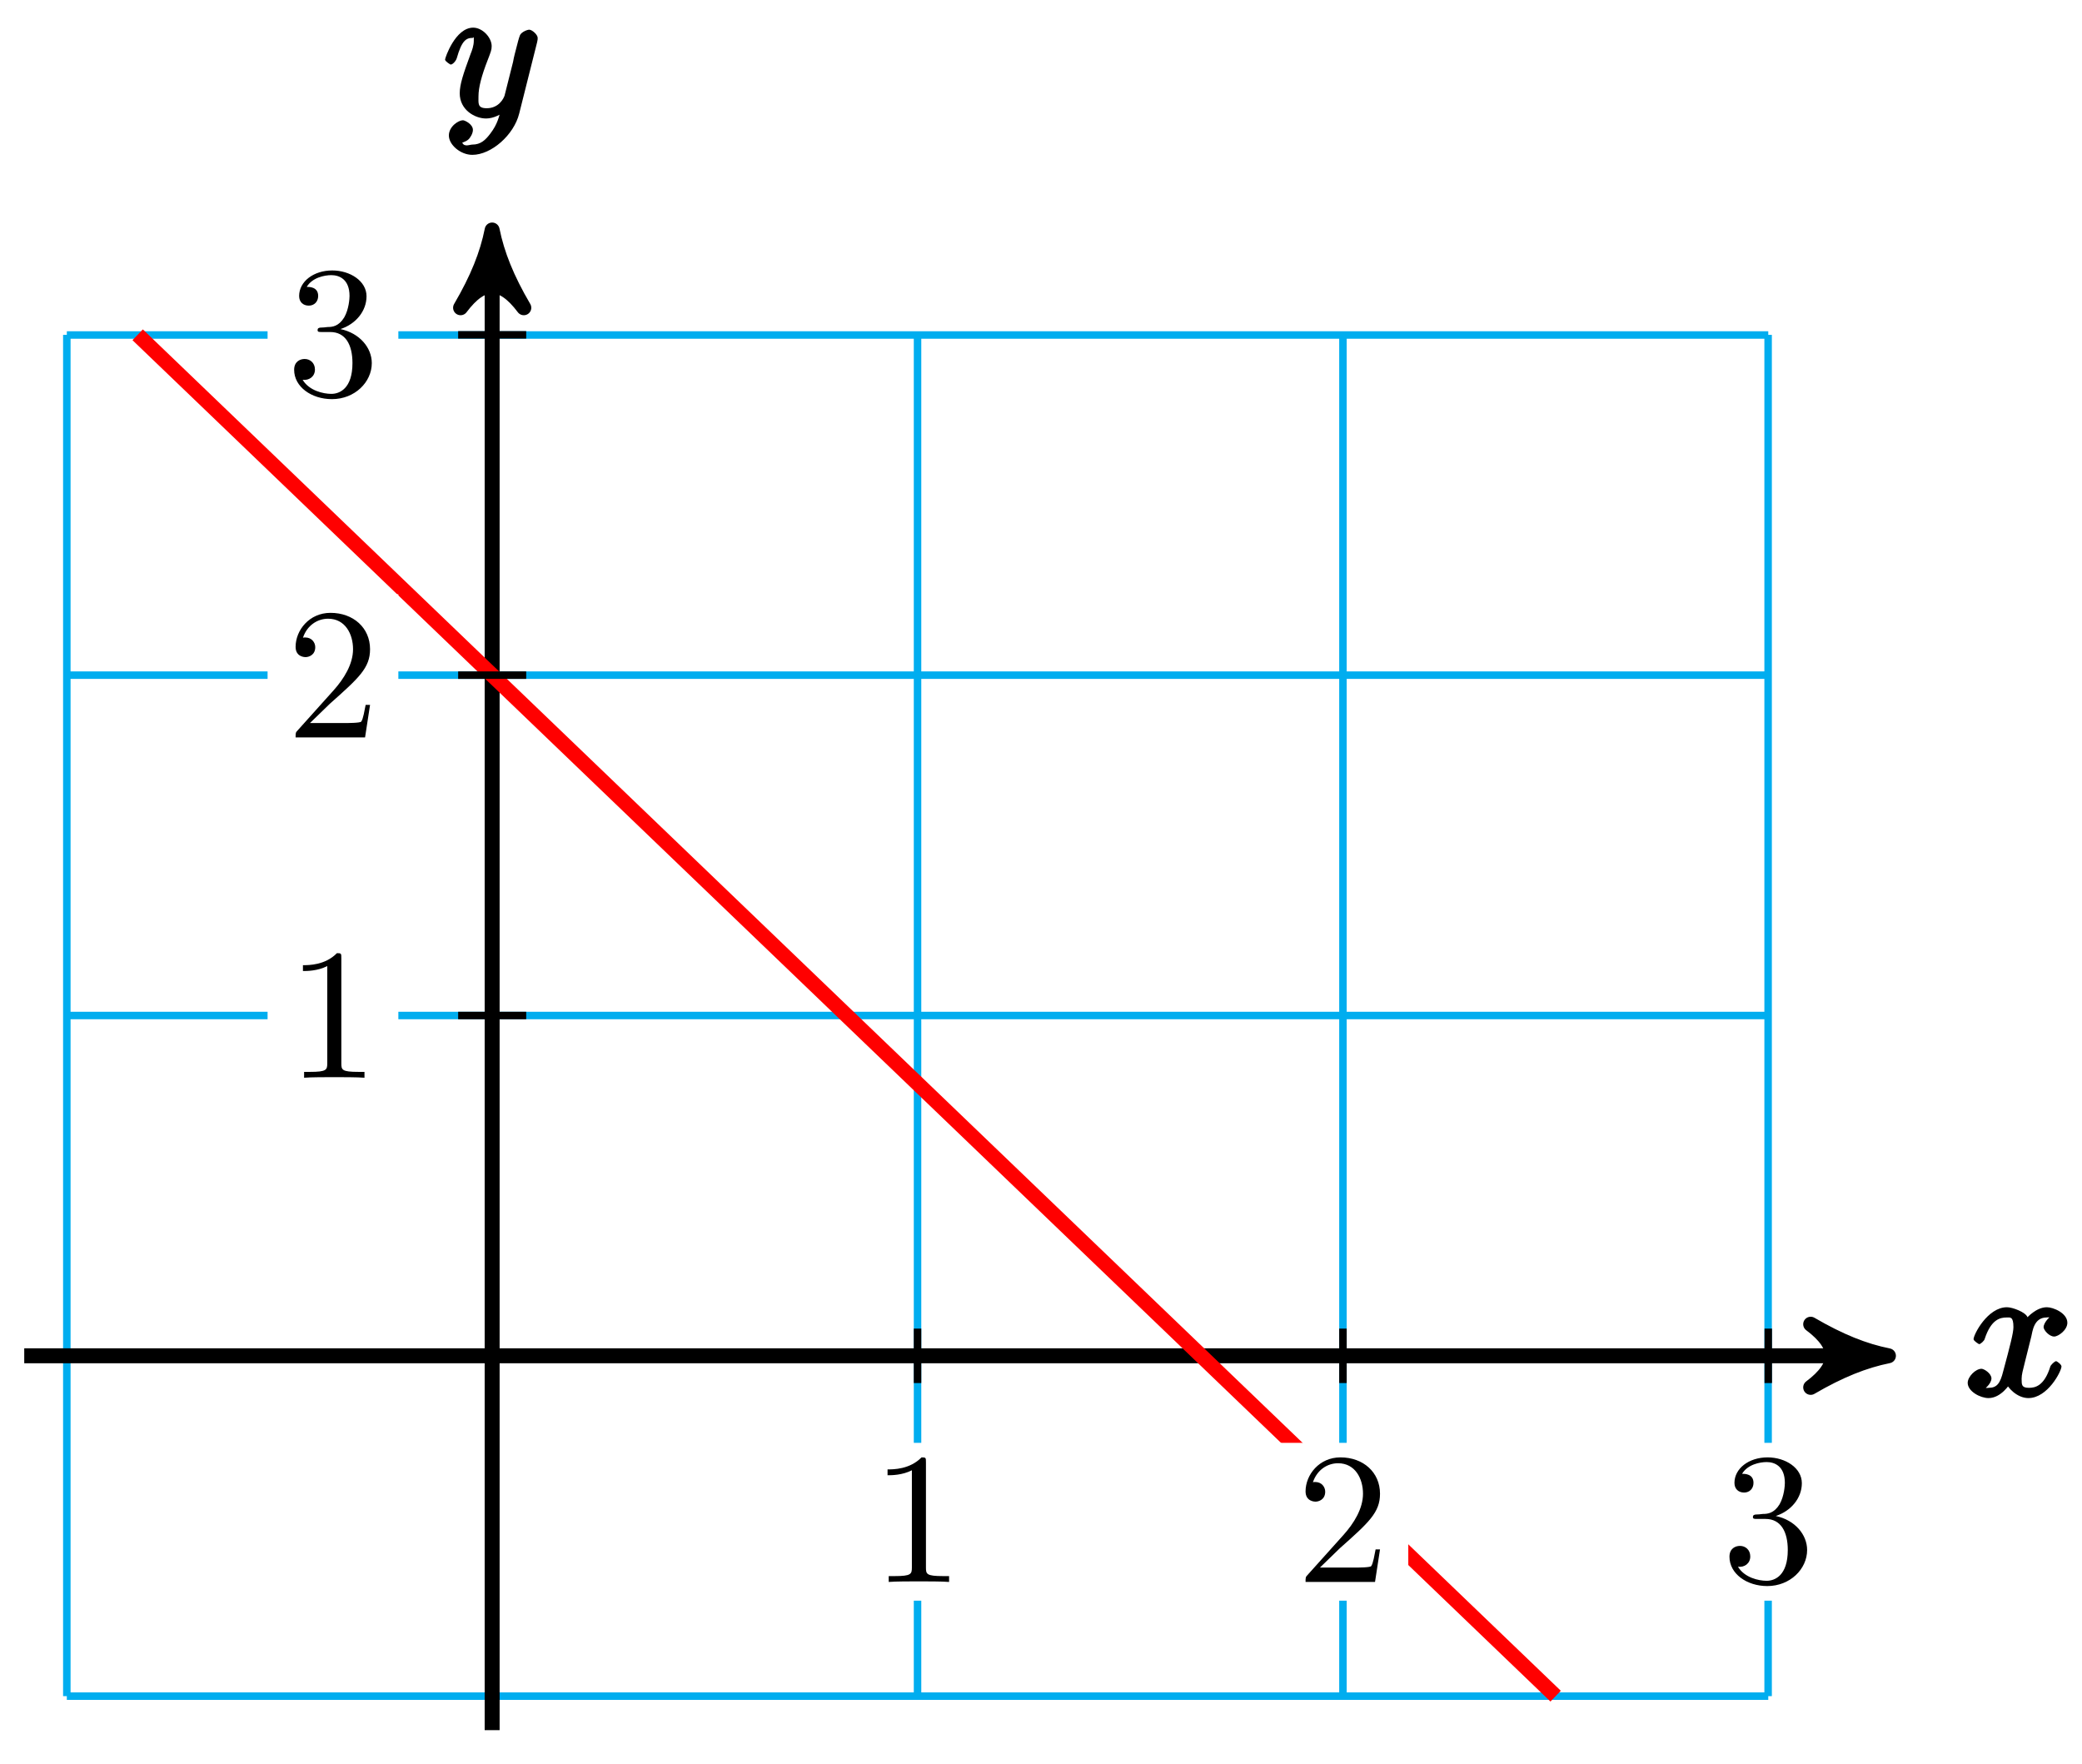
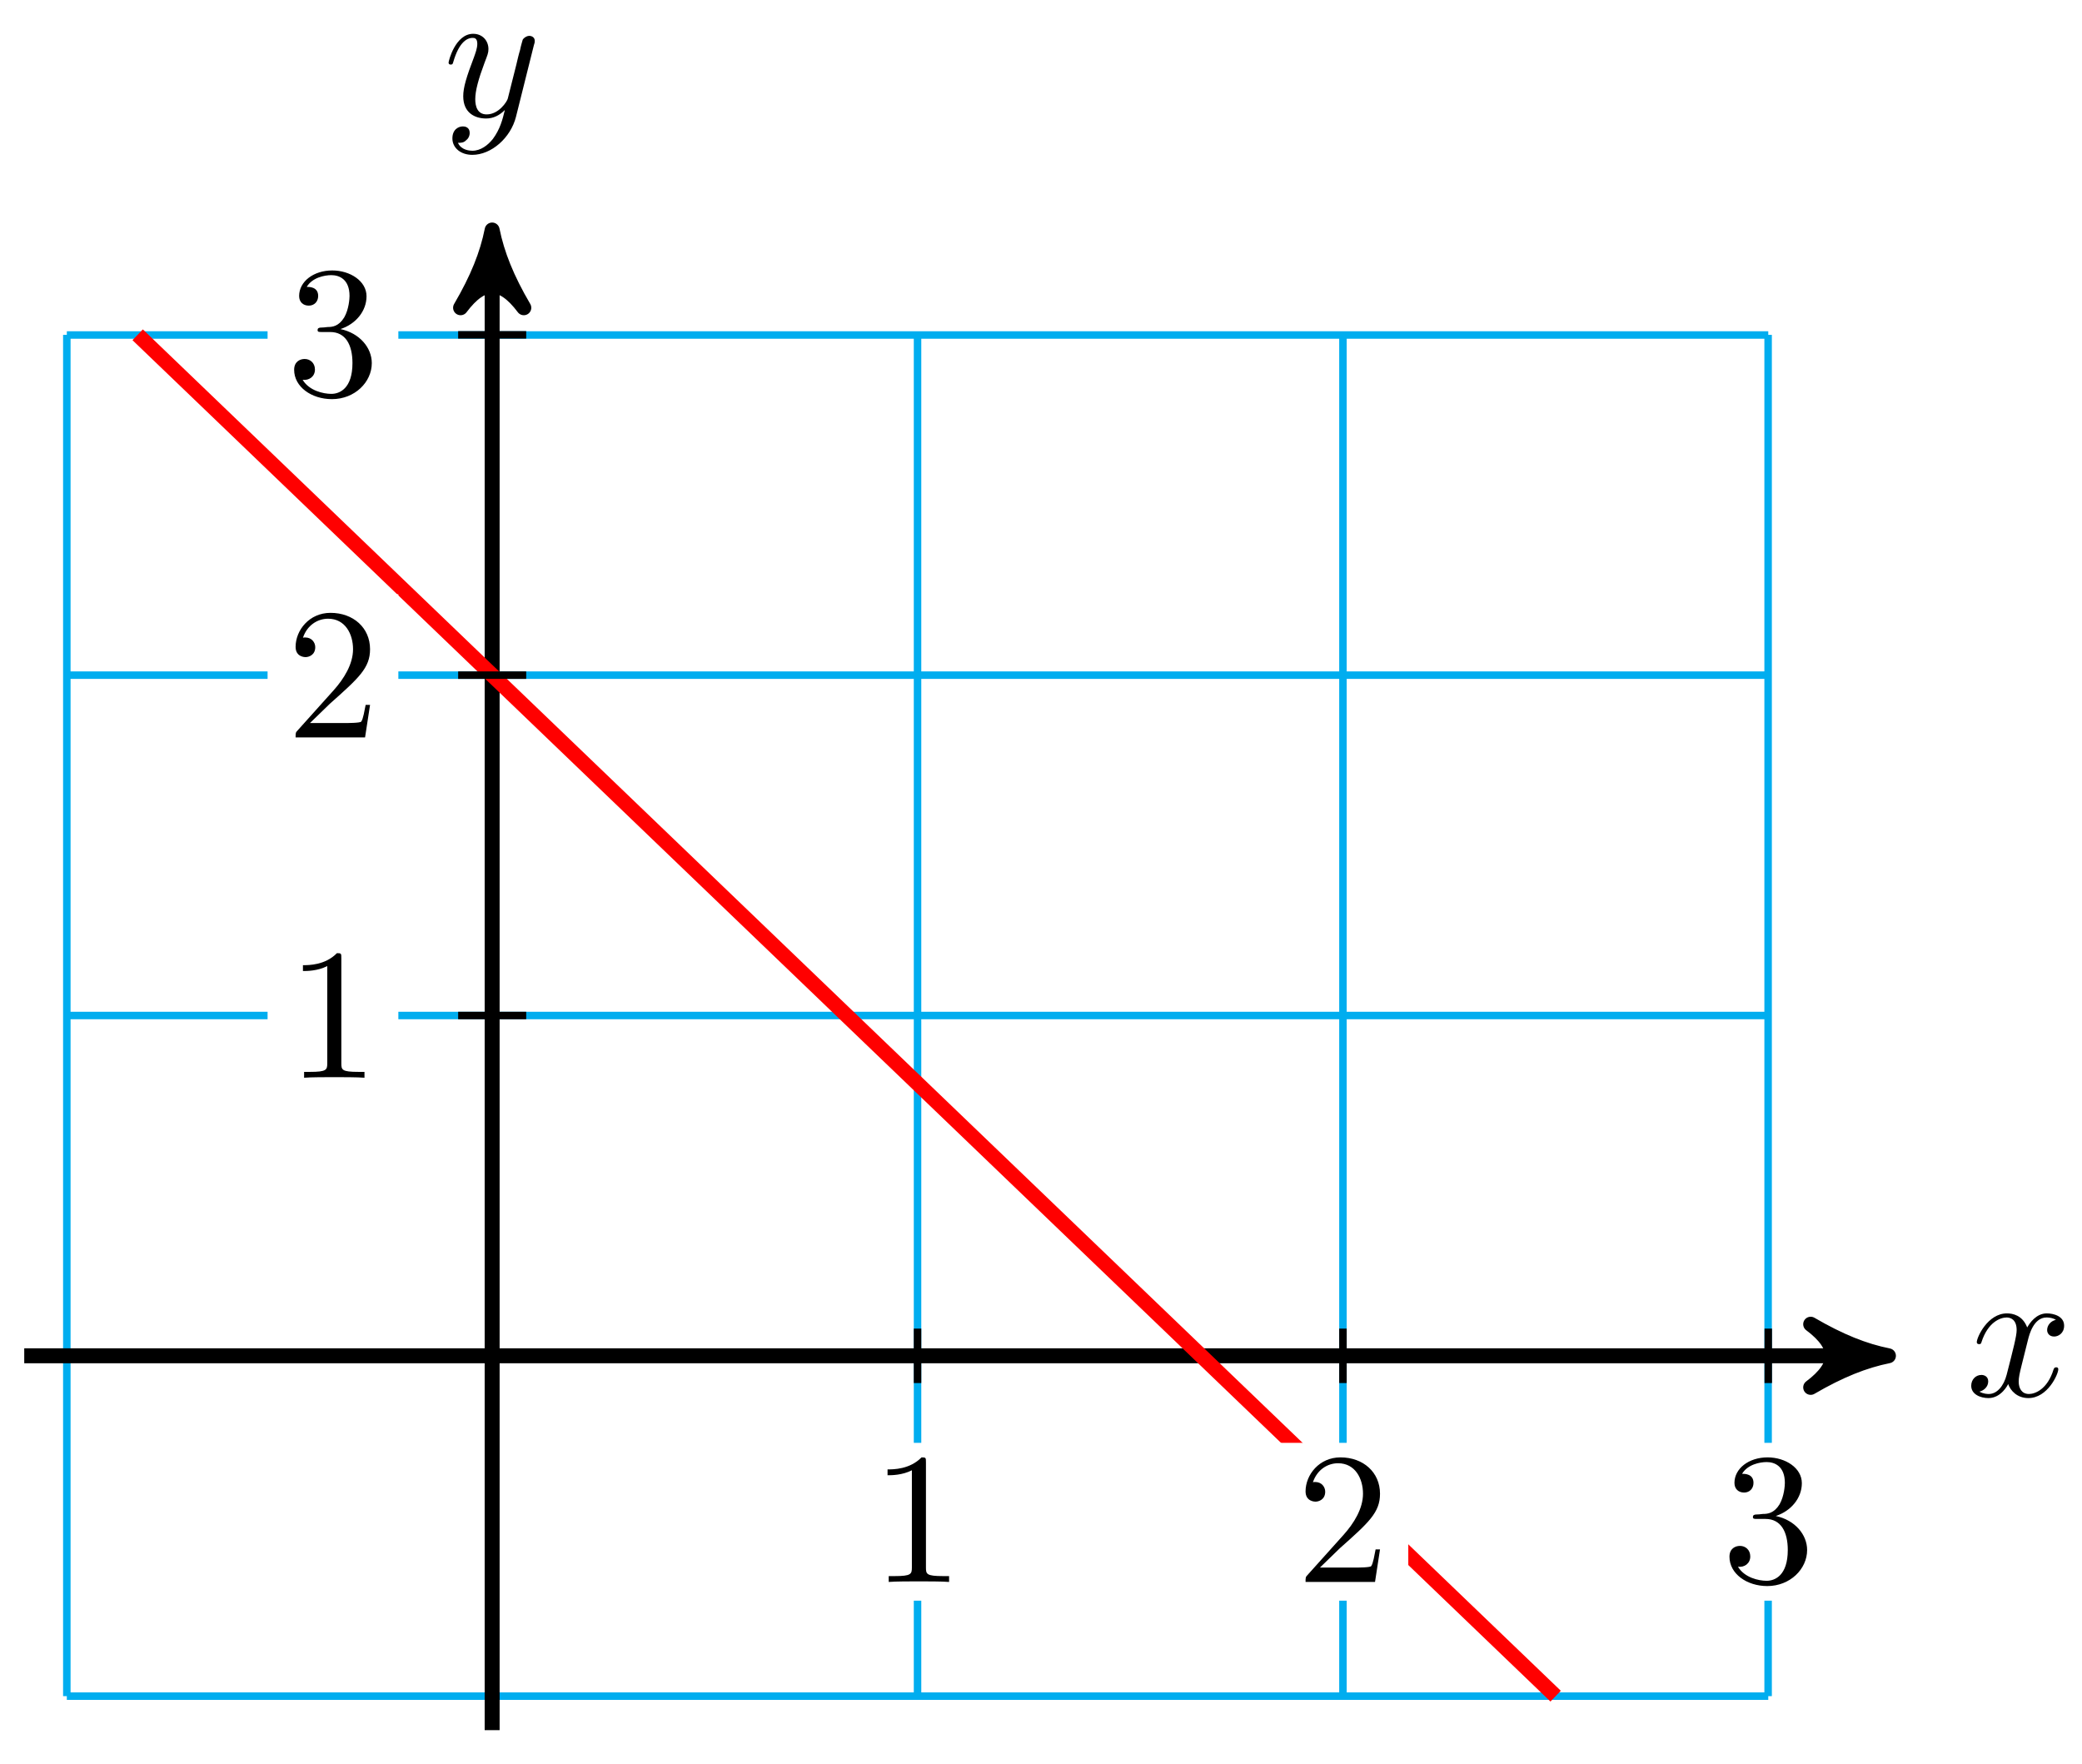
<svg xmlns="http://www.w3.org/2000/svg" xmlns:xlink="http://www.w3.org/1999/xlink" width="111pt" height="94pt" viewBox="0 0 111 94" version="1.1">
  <defs>
    <g>
      <symbol overflow="visible" id="glyph0-0">
        <path style="stroke:none;" d="" />
      </symbol>
      <symbol overflow="visible" id="glyph0-1">
-         <path style="stroke:none;" d="M 3.5 -3.172 C 3.562 -3.422 3.625 -4.188 4.312 -4.188 C 4.359 -4.188 4.469 -4.234 4.688 -4.109 L 4.812 -4.391 C 4.531 -4.344 4.156 -3.922 4.156 -3.672 C 4.156 -3.516 4.453 -3.172 4.719 -3.172 C 4.938 -3.172 5.422 -3.516 5.422 -3.906 C 5.422 -4.422 4.672 -4.734 4.328 -4.734 C 3.75 -4.734 3.266 -4.156 3.297 -4.203 C 3.203 -4.469 2.5 -4.734 2.203 -4.734 C 1.172 -4.734 0.422 -3.281 0.422 -3.031 C 0.422 -2.938 0.703 -2.766 0.719 -2.766 C 0.797 -2.766 1 -2.953 1.016 -3.047 C 1.359 -4.094 1.844 -4.188 2.188 -4.188 C 2.375 -4.188 2.547 -4.25 2.547 -3.672 C 2.547 -3.375 2.375 -2.703 2 -1.312 C 1.844 -0.688 1.672 -0.438 1.234 -0.438 C 1.172 -0.438 1.062 -0.391 0.859 -0.516 L 0.734 -0.234 C 0.984 -0.297 1.375 -0.656 1.375 -0.938 C 1.375 -1.203 0.984 -1.453 0.844 -1.453 C 0.531 -1.453 0.109 -1.031 0.109 -0.703 C 0.109 -0.25 0.781 0.109 1.219 0.109 C 1.891 0.109 2.359 -0.641 2.391 -0.703 L 2.094 -0.812 C 2.219 -0.438 2.75 0.109 3.344 0.109 C 4.375 0.109 5.109 -1.328 5.109 -1.578 C 5.109 -1.688 4.859 -1.859 4.828 -1.859 C 4.734 -1.859 4.531 -1.641 4.516 -1.578 C 4.188 -0.516 3.688 -0.438 3.375 -0.438 C 2.984 -0.438 2.984 -0.594 2.984 -0.922 C 2.984 -1.141 3.047 -1.359 3.156 -1.797 Z M 3.5 -3.172 " />
+         <path style="stroke:none;" d="M 3.328 -3.016 C 3.391 -3.266 3.625 -4.188 4.312 -4.188 C 4.359 -4.188 4.609 -4.188 4.812 -4.062 C 4.531 -4 4.344 -3.766 4.344 -3.516 C 4.344 -3.359 4.453 -3.172 4.719 -3.172 C 4.938 -3.172 5.25 -3.344 5.25 -3.75 C 5.25 -4.266 4.672 -4.406 4.328 -4.406 C 3.75 -4.406 3.406 -3.875 3.281 -3.656 C 3.031 -4.312 2.5 -4.406 2.203 -4.406 C 1.172 -4.406 0.594 -3.125 0.594 -2.875 C 0.594 -2.766 0.703 -2.766 0.719 -2.766 C 0.797 -2.766 0.828 -2.797 0.844 -2.875 C 1.188 -3.938 1.844 -4.188 2.188 -4.188 C 2.375 -4.188 2.719 -4.094 2.719 -3.516 C 2.719 -3.203 2.547 -2.547 2.188 -1.141 C 2.031 -0.531 1.672 -0.109 1.234 -0.109 C 1.172 -0.109 0.953 -0.109 0.734 -0.234 C 0.984 -0.297 1.203 -0.5 1.203 -0.781 C 1.203 -1.047 0.984 -1.125 0.844 -1.125 C 0.531 -1.125 0.297 -0.875 0.297 -0.547 C 0.297 -0.094 0.781 0.109 1.219 0.109 C 1.891 0.109 2.25 -0.594 2.266 -0.641 C 2.391 -0.281 2.75 0.109 3.344 0.109 C 4.375 0.109 4.938 -1.172 4.938 -1.422 C 4.938 -1.531 4.859 -1.531 4.828 -1.531 C 4.734 -1.531 4.719 -1.484 4.688 -1.422 C 4.359 -0.344 3.688 -0.109 3.375 -0.109 C 2.984 -0.109 2.828 -0.422 2.828 -0.766 C 2.828 -0.984 2.875 -1.203 2.984 -1.641 Z M 3.328 -3.016 " />
      </symbol>
      <symbol overflow="visible" id="glyph0-2">
-         <path style="stroke:none;" d="M 5.016 -3.953 C 5.047 -4.094 5.047 -4.109 5.047 -4.188 C 5.047 -4.359 4.75 -4.625 4.594 -4.625 C 4.5 -4.625 4.203 -4.516 4.109 -4.344 C 4.047 -4.203 3.969 -3.891 3.922 -3.703 C 3.859 -3.453 3.781 -3.188 3.734 -2.906 L 3.281 -1.109 C 3.234 -0.969 2.984 -0.438 2.328 -0.438 C 1.828 -0.438 1.891 -0.703 1.891 -1.078 C 1.891 -1.531 2.047 -2.156 2.391 -3.031 C 2.547 -3.438 2.594 -3.547 2.594 -3.75 C 2.594 -4.203 2.109 -4.734 1.609 -4.734 C 0.656 -4.734 0.109 -3.125 0.109 -3.031 C 0.109 -2.938 0.391 -2.766 0.406 -2.766 C 0.516 -2.766 0.688 -2.953 0.734 -3.109 C 1 -4.047 1.234 -4.188 1.578 -4.188 C 1.656 -4.188 1.641 -4.344 1.641 -4.031 C 1.641 -3.781 1.547 -3.516 1.469 -3.328 C 1.078 -2.266 0.891 -1.703 0.891 -1.234 C 0.891 -0.344 1.703 0.109 2.297 0.109 C 2.688 0.109 3.141 -0.109 3.422 -0.391 L 3.125 -0.5 C 2.984 0.016 2.922 0.391 2.516 0.922 C 2.266 1.25 2.016 1.5 1.562 1.5 C 1.422 1.5 1.141 1.641 1.031 1.406 C 0.953 1.406 1.203 1.359 1.344 1.234 C 1.453 1.141 1.594 0.906 1.594 0.719 C 1.594 0.406 1.156 0.203 1.062 0.203 C 0.828 0.203 0.312 0.531 0.312 1.016 C 0.312 1.516 0.938 2.047 1.562 2.047 C 2.578 2.047 3.781 0.984 4.062 -0.156 Z M 5.016 -3.953 " />
+         <path style="stroke:none;" d="M 4.844 -3.797 C 4.891 -3.938 4.891 -3.953 4.891 -4.031 C 4.891 -4.203 4.75 -4.297 4.594 -4.297 C 4.5 -4.297 4.344 -4.234 4.25 -4.094 C 4.234 -4.031 4.141 -3.734 4.109 -3.547 C 4.031 -3.297 3.969 -3.016 3.906 -2.75 L 3.453 -0.953 C 3.422 -0.812 2.984 -0.109 2.328 -0.109 C 1.828 -0.109 1.719 -0.547 1.719 -0.922 C 1.719 -1.375 1.891 -2 2.219 -2.875 C 2.375 -3.281 2.422 -3.391 2.422 -3.594 C 2.422 -4.031 2.109 -4.406 1.609 -4.406 C 0.656 -4.406 0.297 -2.953 0.297 -2.875 C 0.297 -2.766 0.391 -2.766 0.406 -2.766 C 0.516 -2.766 0.516 -2.797 0.562 -2.953 C 0.844 -3.891 1.234 -4.188 1.578 -4.188 C 1.656 -4.188 1.828 -4.188 1.828 -3.875 C 1.828 -3.625 1.719 -3.359 1.656 -3.172 C 1.25 -2.109 1.078 -1.547 1.078 -1.078 C 1.078 -0.188 1.703 0.109 2.297 0.109 C 2.688 0.109 3.016 -0.062 3.297 -0.344 C 3.172 0.172 3.047 0.672 2.656 1.203 C 2.391 1.531 2.016 1.828 1.562 1.828 C 1.422 1.828 0.969 1.797 0.797 1.406 C 0.953 1.406 1.094 1.406 1.219 1.281 C 1.328 1.203 1.422 1.062 1.422 0.875 C 1.422 0.562 1.156 0.531 1.062 0.531 C 0.828 0.531 0.5 0.688 0.5 1.172 C 0.5 1.672 0.938 2.047 1.562 2.047 C 2.578 2.047 3.609 1.141 3.891 0.016 Z M 4.844 -3.797 " />
      </symbol>
      <symbol overflow="visible" id="glyph1-0">
        <path style="stroke:none;" d="" />
      </symbol>
      <symbol overflow="visible" id="glyph1-1">
        <path style="stroke:none;" d="M 2.938 -6.375 C 2.938 -6.625 2.938 -6.641 2.703 -6.641 C 2.078 -6 1.203 -6 0.891 -6 L 0.891 -5.688 C 1.094 -5.688 1.672 -5.688 2.188 -5.953 L 2.188 -0.781 C 2.188 -0.422 2.156 -0.312 1.266 -0.312 L 0.953 -0.312 L 0.953 0 C 1.297 -0.031 2.156 -0.031 2.562 -0.031 C 2.953 -0.031 3.828 -0.031 4.172 0 L 4.172 -0.312 L 3.859 -0.312 C 2.953 -0.312 2.938 -0.422 2.938 -0.781 Z M 2.938 -6.375 " />
      </symbol>
      <symbol overflow="visible" id="glyph1-2">
        <path style="stroke:none;" d="M 1.266 -0.766 L 2.328 -1.797 C 3.875 -3.172 4.469 -3.703 4.469 -4.703 C 4.469 -5.844 3.578 -6.641 2.359 -6.641 C 1.234 -6.641 0.5 -5.719 0.5 -4.828 C 0.5 -4.281 1 -4.281 1.031 -4.281 C 1.203 -4.281 1.547 -4.391 1.547 -4.812 C 1.547 -5.062 1.359 -5.328 1.016 -5.328 C 0.938 -5.328 0.922 -5.328 0.891 -5.312 C 1.109 -5.969 1.656 -6.328 2.234 -6.328 C 3.141 -6.328 3.562 -5.516 3.562 -4.703 C 3.562 -3.906 3.078 -3.125 2.516 -2.5 L 0.609 -0.375 C 0.5 -0.266 0.5 -0.234 0.5 0 L 4.203 0 L 4.469 -1.734 L 4.234 -1.734 C 4.172 -1.438 4.109 -1 4 -0.844 C 3.938 -0.766 3.281 -0.766 3.062 -0.766 Z M 1.266 -0.766 " />
      </symbol>
      <symbol overflow="visible" id="glyph1-3">
        <path style="stroke:none;" d="M 2.891 -3.516 C 3.703 -3.781 4.281 -4.469 4.281 -5.266 C 4.281 -6.078 3.406 -6.641 2.453 -6.641 C 1.453 -6.641 0.688 -6.047 0.688 -5.281 C 0.688 -4.953 0.906 -4.766 1.203 -4.766 C 1.5 -4.766 1.703 -4.984 1.703 -5.281 C 1.703 -5.766 1.234 -5.766 1.094 -5.766 C 1.391 -6.266 2.047 -6.391 2.406 -6.391 C 2.828 -6.391 3.375 -6.172 3.375 -5.281 C 3.375 -5.156 3.344 -4.578 3.094 -4.141 C 2.797 -3.656 2.453 -3.625 2.203 -3.625 C 2.125 -3.609 1.891 -3.594 1.812 -3.594 C 1.734 -3.578 1.672 -3.562 1.672 -3.469 C 1.672 -3.359 1.734 -3.359 1.906 -3.359 L 2.344 -3.359 C 3.156 -3.359 3.531 -2.688 3.531 -1.703 C 3.531 -0.344 2.844 -0.062 2.406 -0.062 C 1.969 -0.062 1.219 -0.234 0.875 -0.812 C 1.219 -0.766 1.531 -0.984 1.531 -1.359 C 1.531 -1.719 1.266 -1.922 0.984 -1.922 C 0.734 -1.922 0.422 -1.781 0.422 -1.344 C 0.422 -0.438 1.344 0.219 2.438 0.219 C 3.656 0.219 4.562 -0.688 4.562 -1.703 C 4.562 -2.516 3.922 -3.297 2.891 -3.516 Z M 2.891 -3.516 " />
      </symbol>
      <symbol overflow="visible" id="glyph2-0">
        <path style="stroke:none;" d="" />
      </symbol>
      <symbol overflow="visible" id="glyph2-1">
        <path style="stroke:none;" d="M 4.172 0 L 4.172 -0.312 L 3.859 -0.312 C 2.953 -0.312 2.938 -0.422 2.938 -0.781 L 2.938 -6.375 C 2.938 -6.625 2.938 -6.641 2.703 -6.641 C 2.078 -6 1.203 -6 0.891 -6 L 0.891 -5.688 C 1.094 -5.688 1.672 -5.688 2.188 -5.953 L 2.188 -0.781 C 2.188 -0.422 2.156 -0.312 1.266 -0.312 L 0.953 -0.312 L 0.953 0 C 1.297 -0.031 2.156 -0.031 2.562 -0.031 C 2.953 -0.031 3.828 -0.031 4.172 0 Z M 4.172 0 " />
      </symbol>
      <symbol overflow="visible" id="glyph2-2">
        <path style="stroke:none;" d="M 4.469 -1.734 L 4.234 -1.734 C 4.172 -1.438 4.109 -1 4 -0.844 C 3.938 -0.766 3.281 -0.766 3.062 -0.766 L 1.266 -0.766 L 2.328 -1.797 C 3.875 -3.172 4.469 -3.703 4.469 -4.703 C 4.469 -5.844 3.578 -6.641 2.359 -6.641 C 1.234 -6.641 0.5 -5.719 0.5 -4.828 C 0.5 -4.281 1 -4.281 1.031 -4.281 C 1.203 -4.281 1.547 -4.391 1.547 -4.812 C 1.547 -5.062 1.359 -5.328 1.016 -5.328 C 0.938 -5.328 0.922 -5.328 0.891 -5.312 C 1.109 -5.969 1.656 -6.328 2.234 -6.328 C 3.141 -6.328 3.562 -5.516 3.562 -4.703 C 3.562 -3.906 3.078 -3.125 2.516 -2.5 L 0.609 -0.375 C 0.5 -0.266 0.5 -0.234 0.5 0 L 4.203 0 Z M 4.469 -1.734 " />
      </symbol>
      <symbol overflow="visible" id="glyph2-3">
        <path style="stroke:none;" d="M 4.562 -1.703 C 4.562 -2.516 3.922 -3.297 2.891 -3.516 C 3.703 -3.781 4.281 -4.469 4.281 -5.266 C 4.281 -6.078 3.406 -6.641 2.453 -6.641 C 1.453 -6.641 0.688 -6.047 0.688 -5.281 C 0.688 -4.953 0.906 -4.766 1.203 -4.766 C 1.5 -4.766 1.703 -4.984 1.703 -5.281 C 1.703 -5.766 1.234 -5.766 1.094 -5.766 C 1.391 -6.266 2.047 -6.391 2.406 -6.391 C 2.828 -6.391 3.375 -6.172 3.375 -5.281 C 3.375 -5.156 3.344 -4.578 3.094 -4.141 C 2.797 -3.656 2.453 -3.625 2.203 -3.625 C 2.125 -3.609 1.891 -3.594 1.812 -3.594 C 1.734 -3.578 1.672 -3.562 1.672 -3.469 C 1.672 -3.359 1.734 -3.359 1.906 -3.359 L 2.344 -3.359 C 3.156 -3.359 3.531 -2.688 3.531 -1.703 C 3.531 -0.344 2.844 -0.062 2.406 -0.062 C 1.969 -0.062 1.219 -0.234 0.875 -0.812 C 1.219 -0.766 1.531 -0.984 1.531 -1.359 C 1.531 -1.719 1.266 -1.922 0.984 -1.922 C 0.734 -1.922 0.422 -1.781 0.422 -1.344 C 0.422 -0.438 1.344 0.219 2.438 0.219 C 3.656 0.219 4.562 -0.688 4.562 -1.703 Z M 4.562 -1.703 " />
      </symbol>
    </g>
  </defs>
  <g id="surface1">
    <path style="fill:none;stroke-width:0.399;stroke-linecap:butt;stroke-linejoin:miter;stroke:rgb(0%,67.839%,93.729%);stroke-opacity:1;stroke-miterlimit:10;" d="M -22.677 -18.143 L 68.032 -18.143 M -22.677 0.001 L 68.032 0.001 M -22.677 18.141 L 68.032 18.141 M -22.677 36.285 L 68.032 36.285 M -22.677 54.418 L 68.032 54.418 M -22.677 -18.143 L -22.677 54.426 M -0.002 -18.143 L -0.002 54.426 M 22.677 -18.143 L 22.677 54.426 M 45.357 -18.143 L 45.357 54.426 M 68.024 -18.143 L 68.024 54.426 " transform="matrix(1.00002,0,0,-1.00002,26.24017,72.27819)" />
    <path style="fill:none;stroke-width:0.797;stroke-linecap:butt;stroke-linejoin:miter;stroke:rgb(0%,0%,0%);stroke-opacity:1;stroke-miterlimit:10;" d="M -24.947 0.001 L 73.403 0.001 " transform="matrix(1.00002,0,0,-1.00002,26.24017,72.27819)" />
    <path style="fill-rule:nonzero;fill:rgb(0%,0%,0%);fill-opacity:1;stroke-width:0.797;stroke-linecap:butt;stroke-linejoin:round;stroke:rgb(0%,0%,0%);stroke-opacity:1;stroke-miterlimit:10;" d="M 1.037 0.001 C -0.26 0.259 -1.553 0.778 -3.108 1.684 C -1.553 0.516 -1.553 -0.519 -3.108 -1.683 C -1.553 -0.776 -0.26 -0.261 1.037 0.001 Z M 1.037 0.001 " transform="matrix(1.00002,0,0,-1.00002,99.64293,72.27819)" />
    <g style="fill:rgb(0%,0%,0%);fill-opacity:1;">
      <use xlink:href="#glyph0-1" x="104.797" y="74.423" />
    </g>
    <path style="fill:none;stroke-width:0.797;stroke-linecap:butt;stroke-linejoin:miter;stroke:rgb(0%,0%,0%);stroke-opacity:1;stroke-miterlimit:10;" d="M -0.002 -19.956 L -0.002 58.976 " transform="matrix(1.00002,0,0,-1.00002,26.24017,72.27819)" />
    <path style="fill-rule:nonzero;fill:rgb(0%,0%,0%);fill-opacity:1;stroke-width:0.797;stroke-linecap:butt;stroke-linejoin:round;stroke:rgb(0%,0%,0%);stroke-opacity:1;stroke-miterlimit:10;" d="M 1.037 0.002 C -0.26 0.26 -1.553 0.775 -3.107 1.685 C -1.553 0.517 -1.553 -0.518 -3.107 -1.686 C -1.553 -0.775 -0.26 -0.26 1.037 0.002 Z M 1.037 0.002 " transform="matrix(0,-1.00002,-1.00002,0,26.24017,13.29895)" />
    <g style="fill:rgb(0%,0%,0%);fill-opacity:1;">
      <use xlink:href="#glyph0-2" x="23.619" y="6.208" />
    </g>
    <path style="fill:none;stroke-width:0.797;stroke-linecap:butt;stroke-linejoin:miter;stroke:rgb(100%,0%,0%);stroke-opacity:1;stroke-miterlimit:10;" d="M 56.696 -18.143 L -18.9 54.429 " transform="matrix(1.00002,0,0,-1.00002,26.24017,72.27819)" />
    <path style="fill:none;stroke-width:0.399;stroke-linecap:butt;stroke-linejoin:miter;stroke:rgb(0%,0%,0%);stroke-opacity:1;stroke-miterlimit:10;" d="M 22.677 1.45 L 22.677 -1.452 " transform="matrix(1.00002,0,0,-1.00002,26.24017,72.27819)" />
    <path style=" stroke:none;fill-rule:nonzero;fill:rgb(100%,100%,100%);fill-opacity:1;" d="M 45.43 85.332 L 52.406 85.332 L 52.406 76.918 L 45.43 76.918 Z M 45.43 85.332 " />
    <g style="fill:rgb(0%,0%,0%);fill-opacity:1;">
      <use xlink:href="#glyph1-1" x="46.428" y="84.334" />
    </g>
    <path style="fill:none;stroke-width:0.399;stroke-linecap:butt;stroke-linejoin:miter;stroke:rgb(0%,0%,0%);stroke-opacity:1;stroke-miterlimit:10;" d="M 45.357 1.45 L 45.357 -1.452 " transform="matrix(1.00002,0,0,-1.00002,26.24017,72.27819)" />
    <path style=" stroke:none;fill-rule:nonzero;fill:rgb(100%,100%,100%);fill-opacity:1;" d="M 68.109 85.332 L 75.082 85.332 L 75.082 76.918 L 68.109 76.918 Z M 68.109 85.332 " />
    <g style="fill:rgb(0%,0%,0%);fill-opacity:1;">
      <use xlink:href="#glyph1-2" x="69.105" y="84.334" />
    </g>
    <path style="fill:none;stroke-width:0.399;stroke-linecap:butt;stroke-linejoin:miter;stroke:rgb(0%,0%,0%);stroke-opacity:1;stroke-miterlimit:10;" d="M 68.032 1.45 L 68.032 -1.452 " transform="matrix(1.00002,0,0,-1.00002,26.24017,72.27819)" />
    <path style=" stroke:none;fill-rule:nonzero;fill:rgb(100%,100%,100%);fill-opacity:1;" d="M 90.785 85.332 L 97.762 85.332 L 97.762 76.918 L 90.785 76.918 Z M 90.785 85.332 " />
    <g style="fill:rgb(0%,0%,0%);fill-opacity:1;">
      <use xlink:href="#glyph1-3" x="91.783" y="84.334" />
    </g>
    <path style="fill:none;stroke-width:0.399;stroke-linecap:butt;stroke-linejoin:miter;stroke:rgb(0%,0%,0%);stroke-opacity:1;stroke-miterlimit:10;" d="M 1.814 18.141 L -1.814 18.141 " transform="matrix(1.00002,0,0,-1.00002,26.24017,72.27819)" />
    <path style=" stroke:none;fill-rule:nonzero;fill:rgb(100%,100%,100%);fill-opacity:1;" d="M 14.266 58.449 L 21.238 58.449 L 21.238 49.82 L 14.266 49.82 Z M 14.266 58.449 " />
    <g style="fill:rgb(0%,0%,0%);fill-opacity:1;">
      <use xlink:href="#glyph2-1" x="15.26" y="57.454" />
    </g>
    <path style="fill:none;stroke-width:0.399;stroke-linecap:butt;stroke-linejoin:miter;stroke:rgb(0%,0%,0%);stroke-opacity:1;stroke-miterlimit:10;" d="M 1.814 36.285 L -1.814 36.285 " transform="matrix(1.00002,0,0,-1.00002,26.24017,72.27819)" />
    <path style=" stroke:none;fill-rule:nonzero;fill:rgb(100%,100%,100%);fill-opacity:1;" d="M 14.266 40.309 L 21.238 40.309 L 21.238 31.68 L 14.266 31.68 Z M 14.266 40.309 " />
    <g style="fill:rgb(0%,0%,0%);fill-opacity:1;">
      <use xlink:href="#glyph2-2" x="15.26" y="39.312" />
    </g>
    <path style="fill:none;stroke-width:0.399;stroke-linecap:butt;stroke-linejoin:miter;stroke:rgb(0%,0%,0%);stroke-opacity:1;stroke-miterlimit:10;" d="M 1.814 54.426 L -1.814 54.426 " transform="matrix(1.00002,0,0,-1.00002,26.24017,72.27819)" />
    <path style=" stroke:none;fill-rule:nonzero;fill:rgb(100%,100%,100%);fill-opacity:1;" d="M 14.266 22.273 L 21.238 22.273 L 21.238 13.43 L 14.266 13.43 Z M 14.266 22.273 " />
    <g style="fill:rgb(0%,0%,0%);fill-opacity:1;">
      <use xlink:href="#glyph2-3" x="15.26" y="21.059" />
    </g>
  </g>
</svg>
